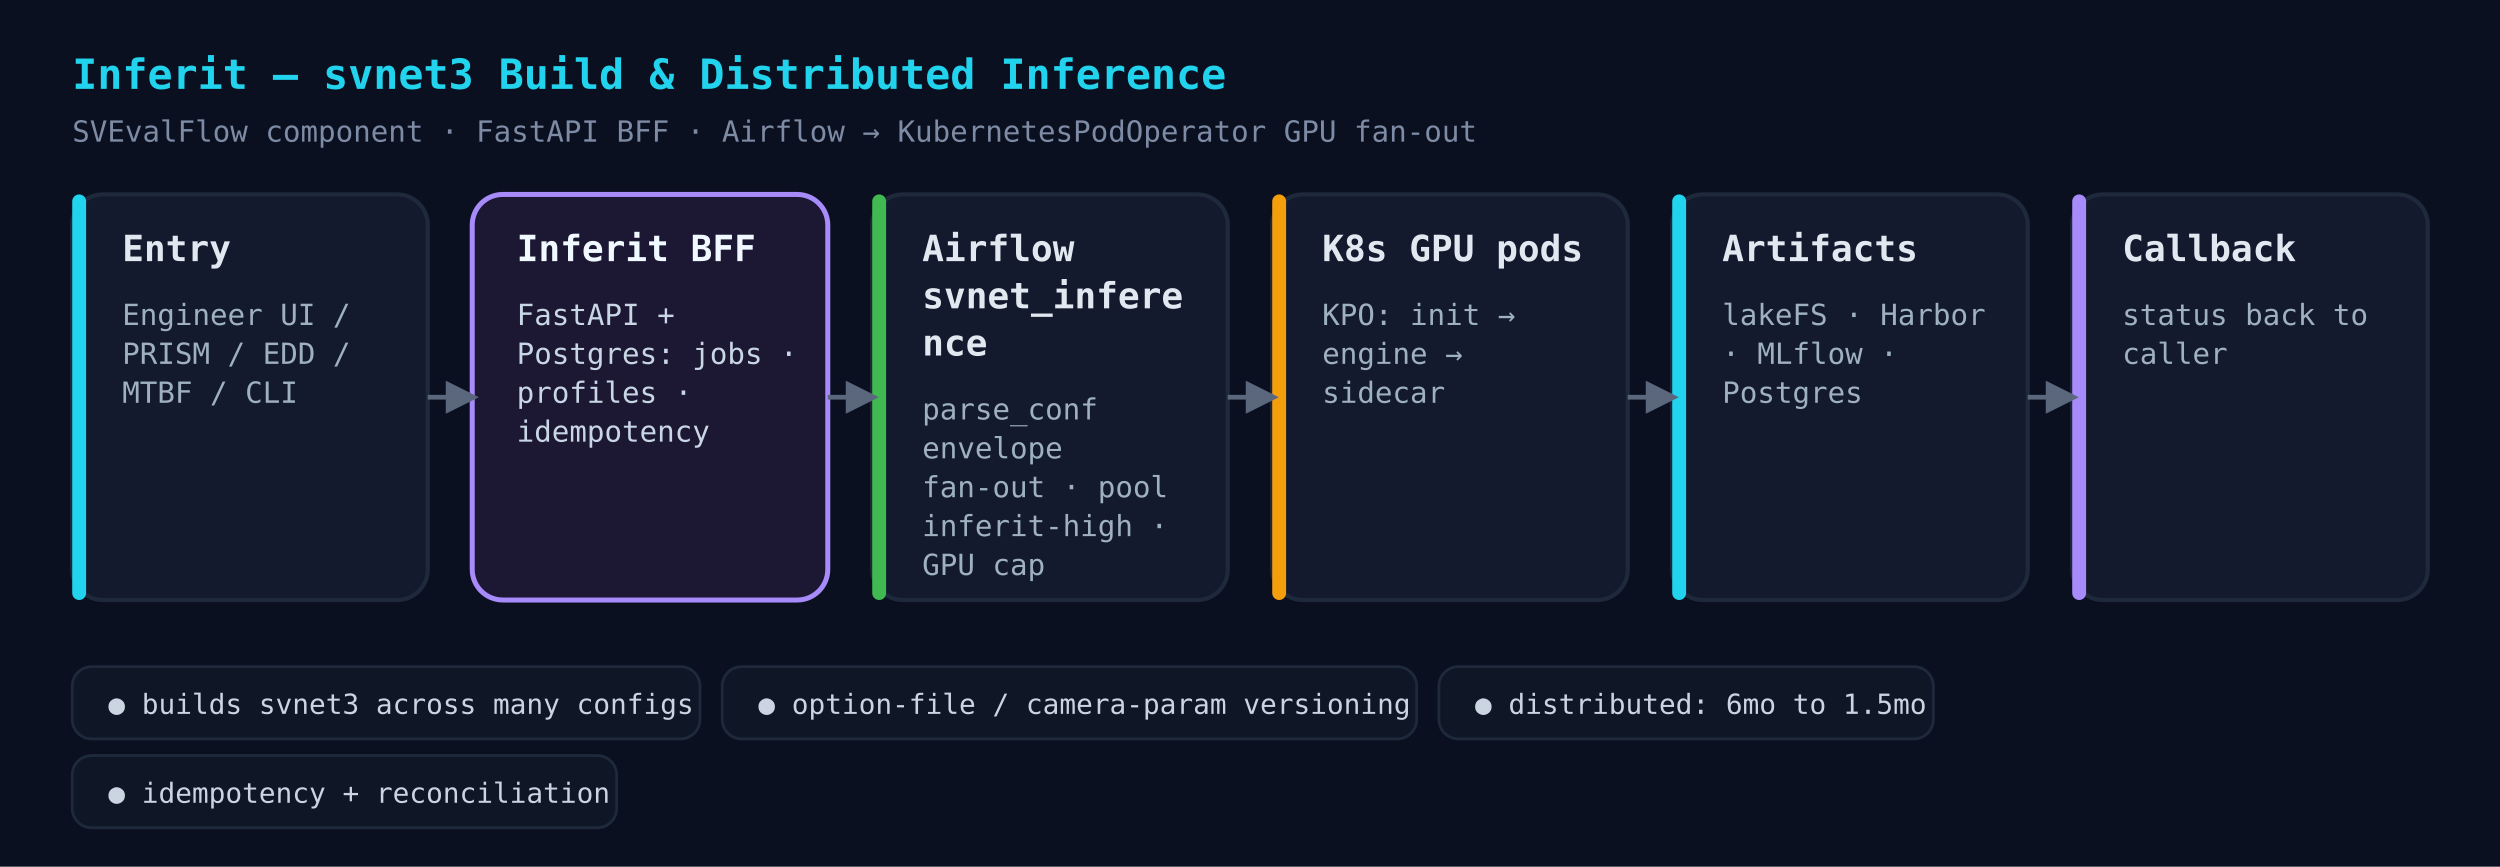
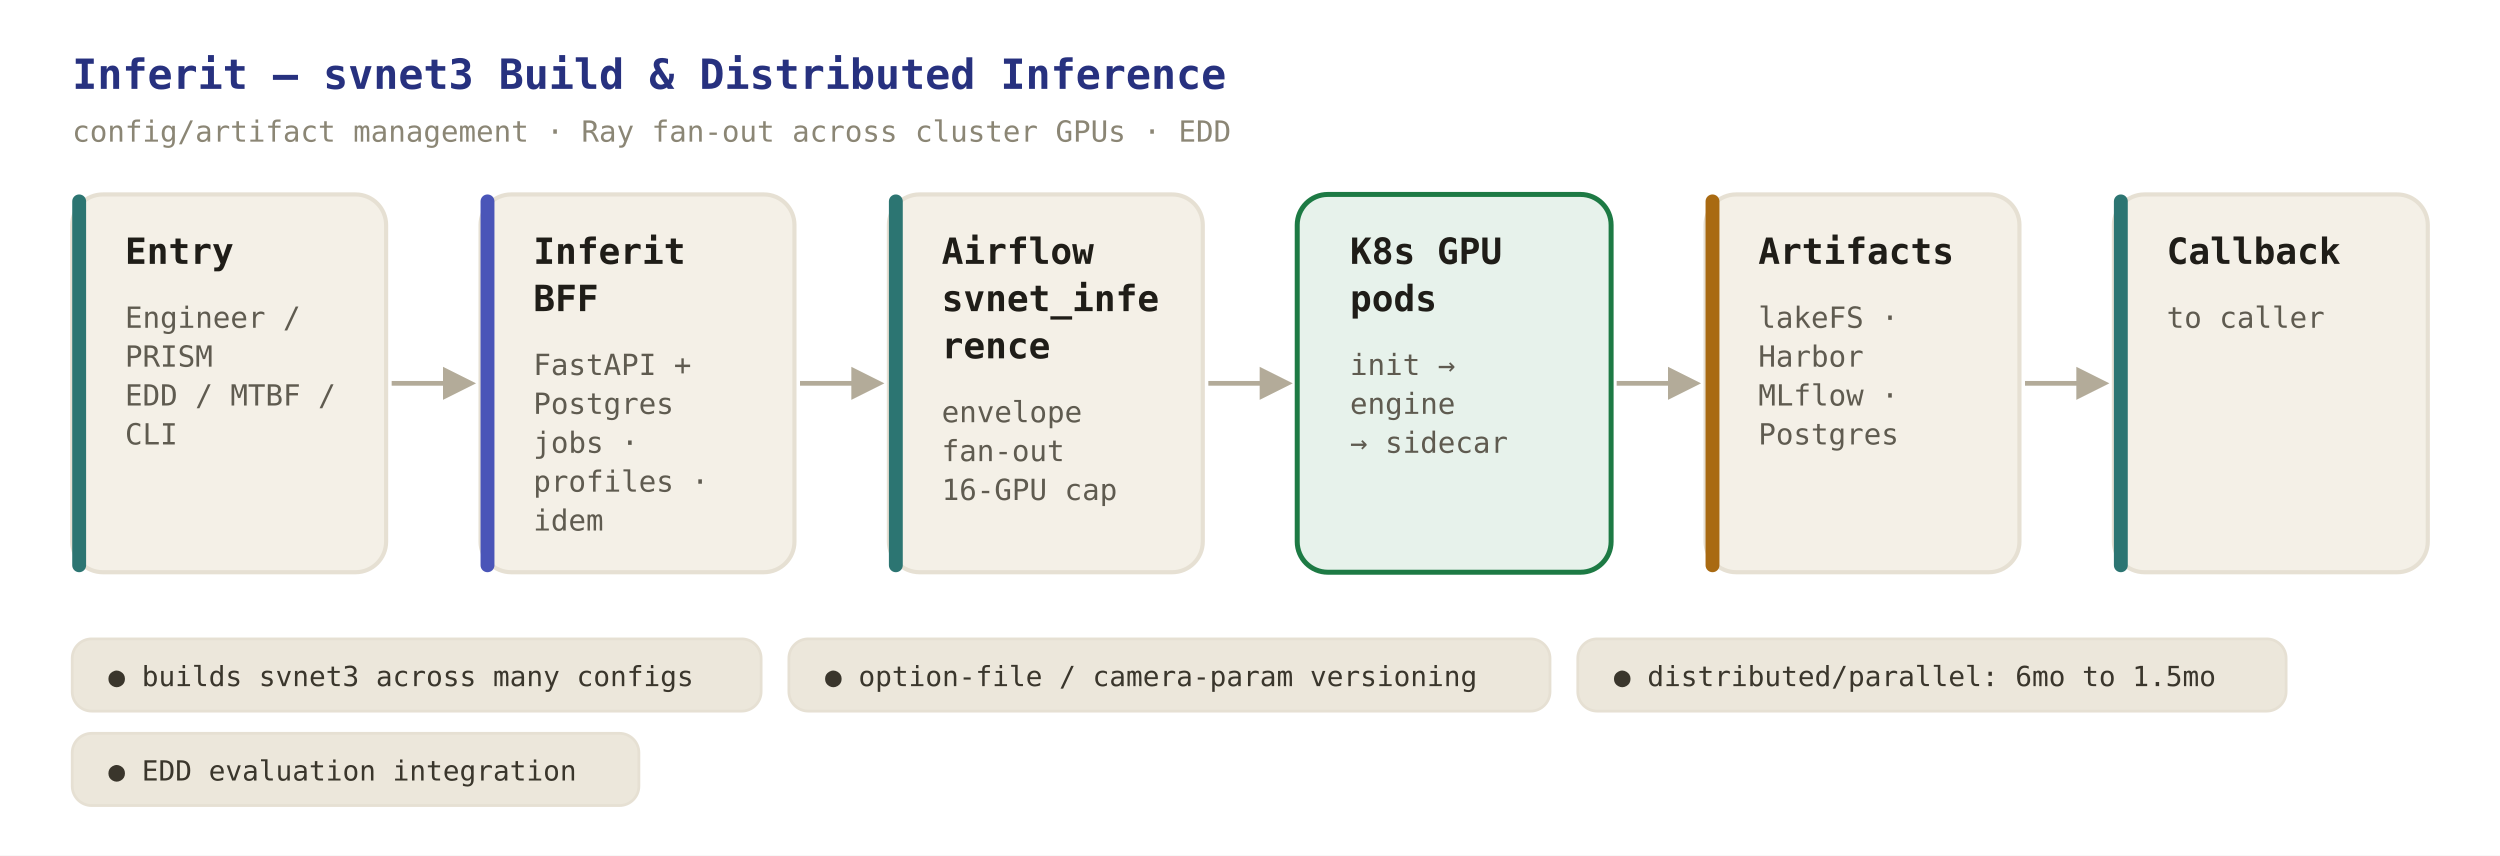
- <svg xmlns="http://www.w3.org/2000/svg" viewBox="0 0 900 312" font-family="'JetBrains Mono',ui-monospace,Menlo,monospace" role="img" aria-label="Inferit — svnet3 Build &amp; Distributed Inference">
+ <svg xmlns="http://www.w3.org/2000/svg" viewBox="0 0 900 308" font-family="'IBM Plex Mono',ui-monospace,Menlo,monospace" role="img" aria-label="Inferit — svnet3 Build &amp; Distributed Inference">
  <defs>
    <marker id="ah" viewBox="0 0 10 10" refX="8" refY="5" markerWidth="7" markerHeight="7" orient="auto-start-reverse">
-       <path d="M0 0L10 5L0 10z" fill="#5b677d" />
+       <path d="M0 0L10 5L0 10z" fill="#b3ab99" />
    </marker>
  </defs>
-   <rect width="900" height="312" fill="#0b1020" />
-   <text x="26" y="32" fill="#22d3ee" font-size="15" font-weight="700">Inferit — svnet3 Build &amp; Distributed Inference</text>
-   <text x="26" y="51" fill="#7d8ba5" font-size="10.5">SVEvalFlow component · FastAPI BFF · Airflow → KubernetesPodOperator GPU fan-out</text>
-   <rect x="26" y="70" width="128" height="146" rx="11" fill="#131a2e" stroke="#1e293b" stroke-width="1.5" />
-   <rect x="26" y="70" width="5" height="146" rx="2.5" fill="#22d3ee" />
-   <text x="44" y="94" fill="#e2e8f0" font-size="13" font-weight="700">Entry</text>
-   <text x="44" y="117" fill="#9fb0c3" font-size="10.5">Engineer UI /</text>
-   <text x="44" y="131" fill="#9fb0c3" font-size="10.5">PRISM / EDD /</text>
-   <text x="44" y="145" fill="#9fb0c3" font-size="10.5">MTBF / CLI</text>
-   <rect x="170" y="70" width="128" height="146" rx="11" fill="#1c1733" stroke="#a78bfa" stroke-width="1.8" />
-   <text x="186" y="94" fill="#f0f9ff" font-size="13" font-weight="700">Inferit BFF</text>
-   <text x="186" y="117" fill="#c8d6e5" font-size="10.5">FastAPI +</text>
-   <text x="186" y="131" fill="#c8d6e5" font-size="10.5">Postgres: jobs ·</text>
-   <text x="186" y="145" fill="#c8d6e5" font-size="10.5">profiles ·</text>
-   <text x="186" y="159" fill="#c8d6e5" font-size="10.5">idempotency</text>
-   <rect x="314" y="70" width="128" height="146" rx="11" fill="#131a2e" stroke="#1e293b" stroke-width="1.5" />
-   <rect x="314" y="70" width="5" height="146" rx="2.5" fill="#3fb950" />
-   <text x="332" y="94" fill="#e2e8f0" font-size="13" font-weight="700">Airflow</text>
-   <text x="332" y="111" fill="#e2e8f0" font-size="13" font-weight="700">svnet_infere</text>
-   <text x="332" y="128" fill="#e2e8f0" font-size="13" font-weight="700">nce</text>
-   <text x="332" y="151" fill="#9fb0c3" font-size="10.5">parse_conf</text>
-   <text x="332" y="165" fill="#9fb0c3" font-size="10.5">envelope</text>
-   <text x="332" y="179" fill="#9fb0c3" font-size="10.5">fan-out · pool</text>
-   <text x="332" y="193" fill="#9fb0c3" font-size="10.5">inferit-high ·</text>
-   <text x="332" y="207" fill="#9fb0c3" font-size="10.5">GPU cap</text>
-   <rect x="458" y="70" width="128" height="146" rx="11" fill="#131a2e" stroke="#1e293b" stroke-width="1.5" />
-   <rect x="458" y="70" width="5" height="146" rx="2.5" fill="#f59e0b" />
-   <text x="476" y="94" fill="#e2e8f0" font-size="13" font-weight="700">K8s GPU pods</text>
-   <text x="476" y="117" fill="#9fb0c3" font-size="10.5">KPO: init →</text>
-   <text x="476" y="131" fill="#9fb0c3" font-size="10.5">engine →</text>
-   <text x="476" y="145" fill="#9fb0c3" font-size="10.5">sidecar</text>
-   <rect x="602" y="70" width="128" height="146" rx="11" fill="#131a2e" stroke="#1e293b" stroke-width="1.5" />
-   <rect x="602" y="70" width="5" height="146" rx="2.5" fill="#22d3ee" />
-   <text x="620" y="94" fill="#e2e8f0" font-size="13" font-weight="700">Artifacts</text>
-   <text x="620" y="117" fill="#9fb0c3" font-size="10.5">lakeFS · Harbor</text>
-   <text x="620" y="131" fill="#9fb0c3" font-size="10.5">· MLflow ·</text>
-   <text x="620" y="145" fill="#9fb0c3" font-size="10.5">Postgres</text>
-   <rect x="746" y="70" width="128" height="146" rx="11" fill="#131a2e" stroke="#1e293b" stroke-width="1.5" />
-   <rect x="746" y="70" width="5" height="146" rx="2.5" fill="#a78bfa" />
-   <text x="764" y="94" fill="#e2e8f0" font-size="13" font-weight="700">Callback</text>
-   <text x="764" y="117" fill="#9fb0c3" font-size="10.5">status back to</text>
-   <text x="764" y="131" fill="#9fb0c3" font-size="10.5">caller</text>
-   <path d="M154 143 H170" stroke="#5b677d" stroke-width="1.7" fill="none" marker-end="url(#ah)" />
-   <path d="M298 143 H314" stroke="#5b677d" stroke-width="1.7" fill="none" marker-end="url(#ah)" />
-   <path d="M442 143 H458" stroke="#5b677d" stroke-width="1.7" fill="none" marker-end="url(#ah)" />
-   <path d="M586 143 H602" stroke="#5b677d" stroke-width="1.7" fill="none" marker-end="url(#ah)" />
-   <path d="M730 143 H746" stroke="#5b677d" stroke-width="1.7" fill="none" marker-end="url(#ah)" />
-   <rect x="26" y="240" width="226" height="26" rx="7" fill="#0f1626" stroke="#1e293b" stroke-width="1" />
-   <text x="39" y="257" fill="#cbd5e1" font-size="10">● builds svnet3 across many configs</text>
-   <rect x="260" y="240" width="250" height="26" rx="7" fill="#0f1626" stroke="#1e293b" stroke-width="1" />
-   <text x="273" y="257" fill="#cbd5e1" font-size="10">● option-file / camera-param versioning</text>
-   <rect x="518" y="240" width="178" height="26" rx="7" fill="#0f1626" stroke="#1e293b" stroke-width="1" />
-   <text x="531" y="257" fill="#cbd5e1" font-size="10">● distributed: 6mo to 1.5mo</text>
-   <rect x="26" y="272" width="196" height="26" rx="7" fill="#0f1626" stroke="#1e293b" stroke-width="1" />
-   <text x="39" y="289" fill="#cbd5e1" font-size="10">● idempotency + reconciliation</text>
+   <rect width="900" height="308" fill="#ffffff" />
+   <text x="26" y="32" fill="#27317f" font-size="15" font-weight="700">Inferit — svnet3 Build &amp; Distributed Inference</text>
+   <text x="26" y="51" fill="#8b8675" font-size="10.5">config/artifact management · Ray fan-out across cluster GPUs · EDD</text>
+   <rect x="26" y="70" width="113" height="136" rx="11" fill="#f4f0e7" stroke="#e6e0d3" stroke-width="1.5" />
+   <rect x="26" y="70" width="5" height="136" rx="2.5" fill="#2c7572" />
+   <text x="45" y="95" fill="#1f1d18" font-size="13" font-weight="700">Entry</text>
+   <text x="45" y="118" fill="#5f5b50" font-size="10.5">Engineer /</text>
+   <text x="45" y="132" fill="#5f5b50" font-size="10.5">PRISM</text>
+   <text x="45" y="146" fill="#5f5b50" font-size="10.5">EDD / MTBF /</text>
+   <text x="45" y="160" fill="#5f5b50" font-size="10.5">CLI</text>
+   <path d="M141 138 H169" stroke="#b3ab99" stroke-width="1.7" fill="none" marker-end="url(#ah)" />
+   <rect x="173" y="70" width="113" height="136" rx="11" fill="#f4f0e7" stroke="#e6e0d3" stroke-width="1.5" />
+   <rect x="173" y="70" width="5" height="136" rx="2.5" fill="#4a55b8" />
+   <text x="192" y="95" fill="#1f1d18" font-size="13" font-weight="700">Inferit</text>
+   <text x="192" y="112" fill="#1f1d18" font-size="13" font-weight="700">BFF</text>
+   <text x="192" y="135" fill="#5f5b50" font-size="10.5">FastAPI +</text>
+   <text x="192" y="149" fill="#5f5b50" font-size="10.5">Postgres</text>
+   <text x="192" y="163" fill="#5f5b50" font-size="10.5">jobs ·</text>
+   <text x="192" y="177" fill="#5f5b50" font-size="10.5">profiles ·</text>
+   <text x="192" y="191" fill="#5f5b50" font-size="10.5">idem</text>
+   <path d="M288 138 H316" stroke="#b3ab99" stroke-width="1.7" fill="none" marker-end="url(#ah)" />
+   <rect x="320" y="70" width="113" height="136" rx="11" fill="#f4f0e7" stroke="#e6e0d3" stroke-width="1.5" />
+   <rect x="320" y="70" width="5" height="136" rx="2.5" fill="#2c7572" />
+   <text x="339" y="95" fill="#1f1d18" font-size="13" font-weight="700">Airflow</text>
+   <text x="339" y="112" fill="#1f1d18" font-size="13" font-weight="700">svnet_infe</text>
+   <text x="339" y="129" fill="#1f1d18" font-size="13" font-weight="700">rence</text>
+   <text x="339" y="152" fill="#5f5b50" font-size="10.5">envelope</text>
+   <text x="339" y="166" fill="#5f5b50" font-size="10.5">fan-out</text>
+   <text x="339" y="180" fill="#5f5b50" font-size="10.5">16-GPU cap</text>
+   <path d="M435 138 H463" stroke="#b3ab99" stroke-width="1.7" fill="none" marker-end="url(#ah)" />
+   <rect x="467" y="70" width="113" height="136" rx="11" fill="#e7f2eb" stroke="#1d7a44" stroke-width="1.8" />
+   <text x="486" y="95" fill="#1f1d18" font-size="13" font-weight="700">K8s GPU</text>
+   <text x="486" y="112" fill="#1f1d18" font-size="13" font-weight="700">pods</text>
+   <text x="486" y="135" fill="#5f5b50" font-size="10.5">init →</text>
+   <text x="486" y="149" fill="#5f5b50" font-size="10.5">engine</text>
+   <text x="486" y="163" fill="#5f5b50" font-size="10.5">→ sidecar</text>
+   <path d="M582 138 H610" stroke="#b3ab99" stroke-width="1.7" fill="none" marker-end="url(#ah)" />
+   <rect x="614" y="70" width="113" height="136" rx="11" fill="#f4f0e7" stroke="#e6e0d3" stroke-width="1.5" />
+   <rect x="614" y="70" width="5" height="136" rx="2.5" fill="#a96a12" />
+   <text x="633" y="95" fill="#1f1d18" font-size="13" font-weight="700">Artifacts</text>
+   <text x="633" y="118" fill="#5f5b50" font-size="10.5">lakeFS ·</text>
+   <text x="633" y="132" fill="#5f5b50" font-size="10.5">Harbor</text>
+   <text x="633" y="146" fill="#5f5b50" font-size="10.5">MLflow ·</text>
+   <text x="633" y="160" fill="#5f5b50" font-size="10.5">Postgres</text>
+   <path d="M729 138 H757" stroke="#b3ab99" stroke-width="1.7" fill="none" marker-end="url(#ah)" />
+   <rect x="761" y="70" width="113" height="136" rx="11" fill="#f4f0e7" stroke="#e6e0d3" stroke-width="1.5" />
+   <rect x="761" y="70" width="5" height="136" rx="2.5" fill="#2c7572" />
+   <text x="780" y="95" fill="#1f1d18" font-size="13" font-weight="700">Callback</text>
+   <text x="780" y="118" fill="#5f5b50" font-size="10.5">to caller</text>
+   <rect x="26" y="230" width="248" height="26" rx="7" fill="#ece7db" stroke="#e6e0d3" stroke-width="1" />
+   <text x="39" y="247" fill="#3a362c" font-size="10">● builds svnet3 across many configs</text>
+   <rect x="284" y="230" width="274" height="26" rx="7" fill="#ece7db" stroke="#e6e0d3" stroke-width="1" />
+   <text x="297" y="247" fill="#3a362c" font-size="10">● option-file / camera-param versioning</text>
+   <rect x="568" y="230" width="255" height="26" rx="7" fill="#ece7db" stroke="#e6e0d3" stroke-width="1" />
+   <text x="581" y="247" fill="#3a362c" font-size="10">● distributed/parallel: 6mo to 1.5mo</text>
+   <rect x="26" y="264" width="204" height="26" rx="7" fill="#ece7db" stroke="#e6e0d3" stroke-width="1" />
+   <text x="39" y="281" fill="#3a362c" font-size="10">● EDD evaluation integration</text>
</svg>
